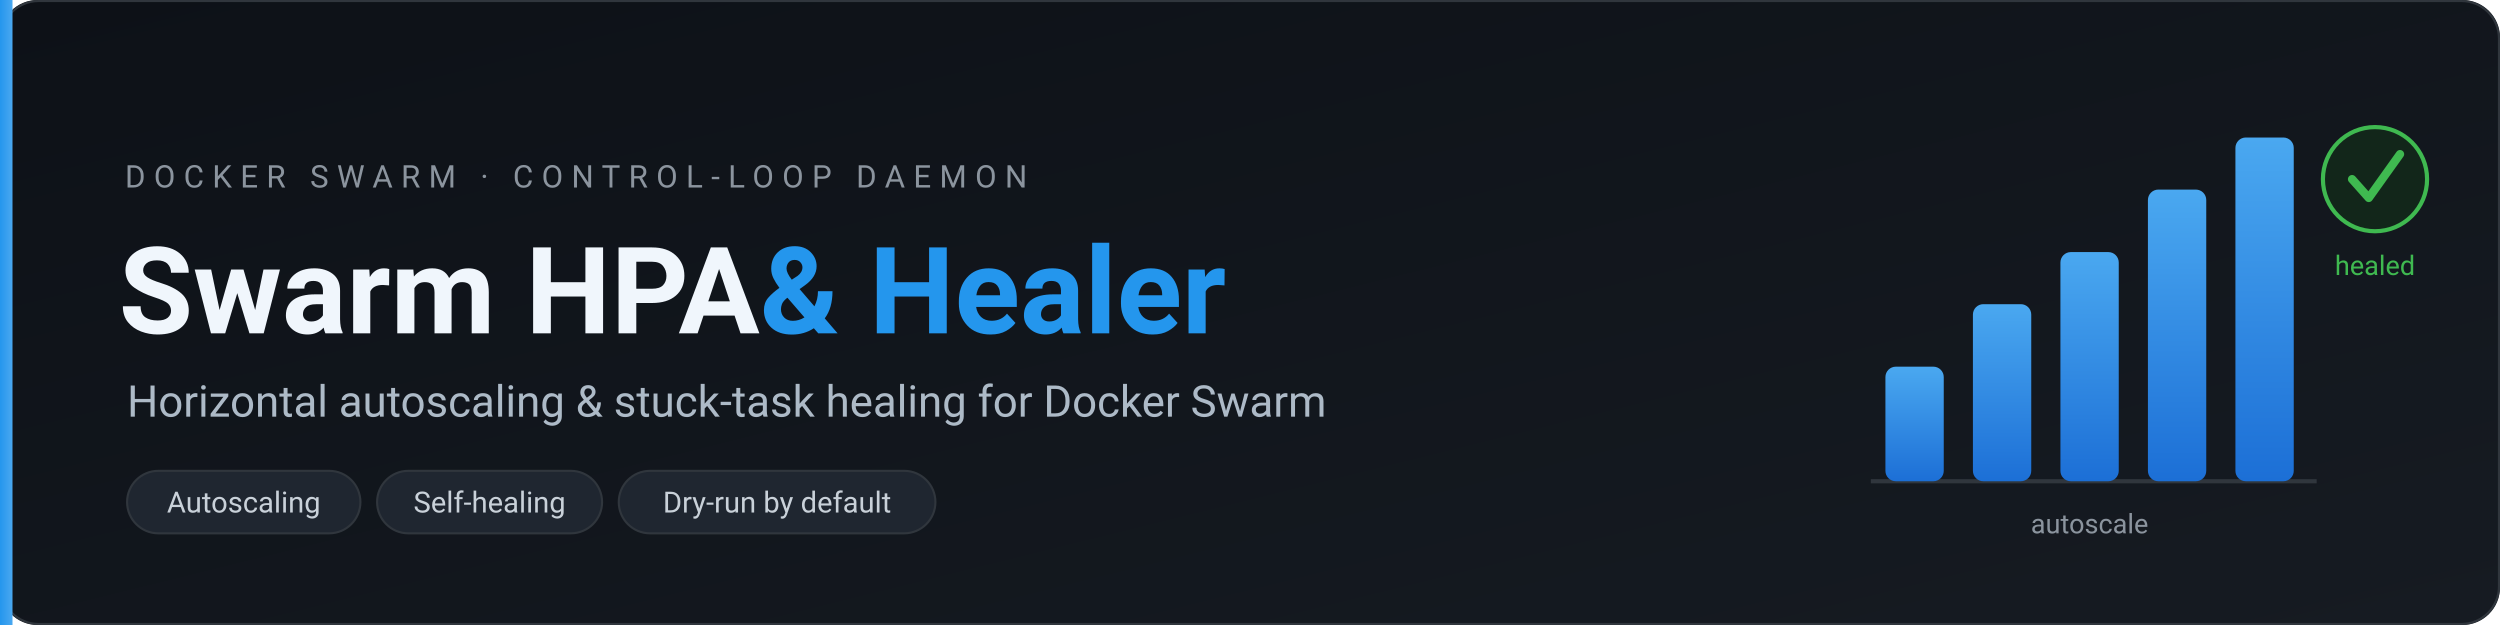
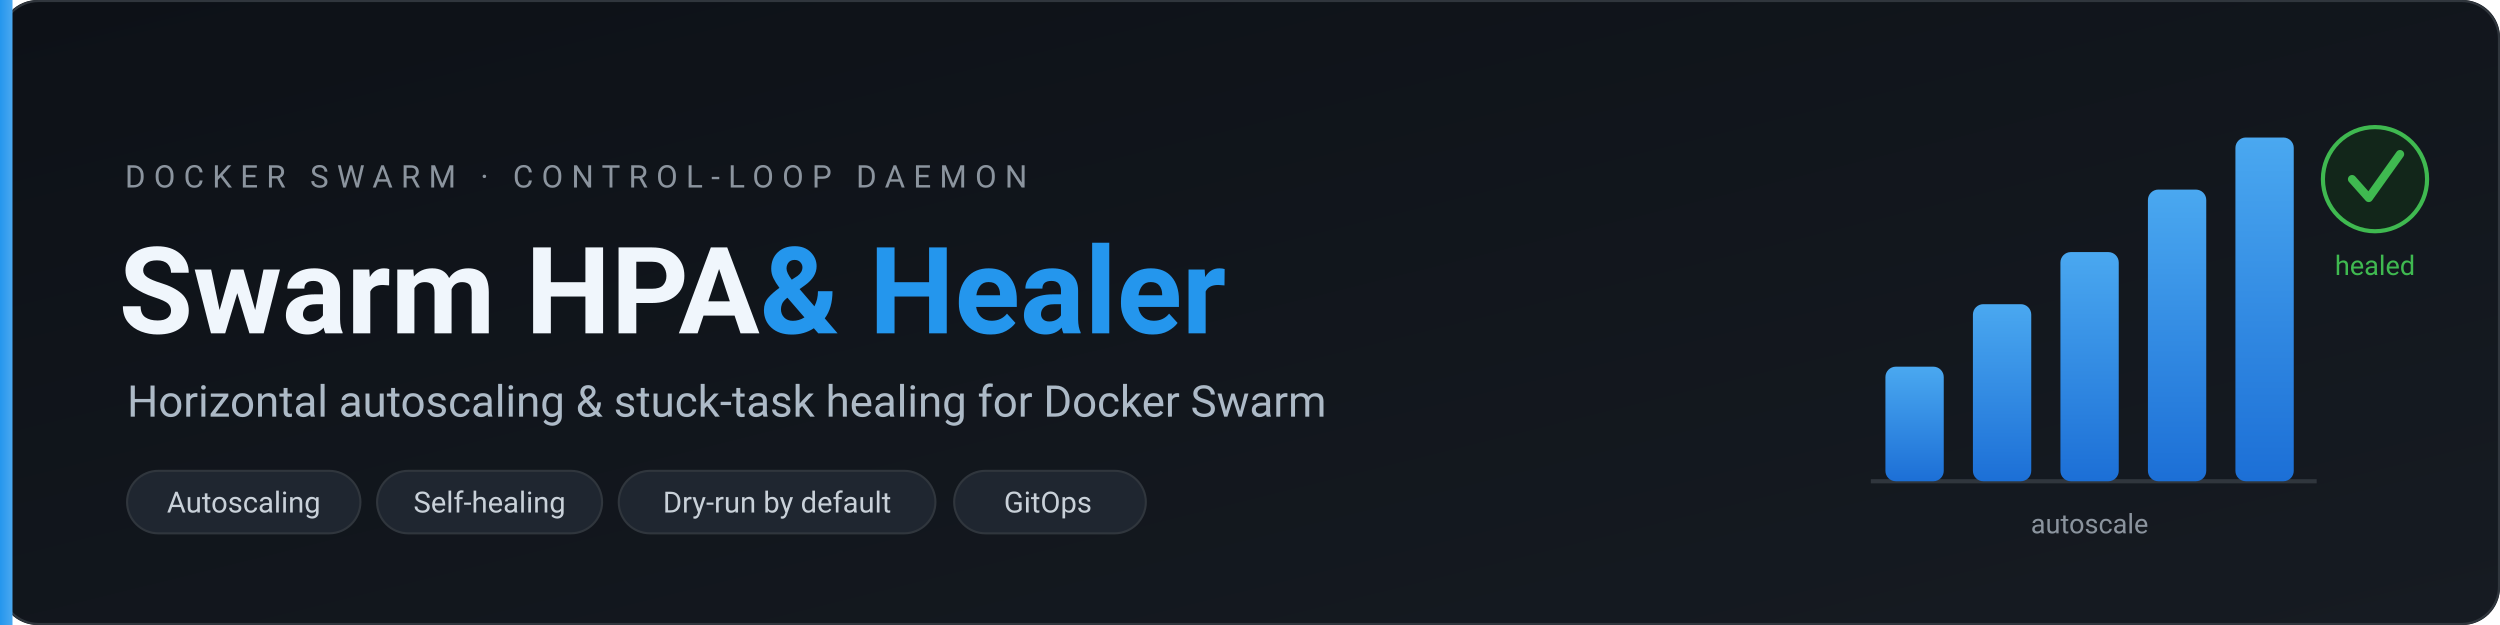
<svg xmlns="http://www.w3.org/2000/svg" width="1200" height="300" viewBox="0 0 1200 300" role="img" aria-label="Swarm HPA and Task Healer — horizontal autoscaling and stuck-task healing for Docker Swarm">
  <defs>
    <linearGradient id="bg" x1="0" y1="0" x2="1" y2="1">
      <stop offset="0" stop-color="#0d1117" />
      <stop offset="1" stop-color="#161b22" />
    </linearGradient>
    <linearGradient id="accent" x1="0" y1="0" x2="1" y2="0">
      <stop offset="0" stop-color="#2496ED" />
      <stop offset="1" stop-color="#4aa8f0" />
    </linearGradient>
    <linearGradient id="bar" x1="0" y1="1" x2="0" y2="0">
      <stop offset="0" stop-color="#1c6fd6" />
      <stop offset="1" stop-color="#4aa8f0" />
    </linearGradient>
  </defs>
  <rect width="1200" height="300" rx="18" fill="url(#bg)" />
  <rect x="0.5" y="0.5" width="1199" height="299" rx="18" fill="none" stroke="#30363d" />
  <rect x="0" y="0" width="6" height="300" fill="url(#accent)" />
  <text x="60" y="90" font-family="'Segoe UI', Roboto, Helvetica, Arial, sans-serif" font-size="15" letter-spacing="4" fill="#8b949e">DOCKER SWARM · CONTROL-LOOP DAEMON</text>
  <text x="57" y="160" font-family="'Segoe UI', Roboto, Helvetica, Arial, sans-serif" font-size="58" font-weight="700" fill="#f0f6fc">Swarm HPA<tspan fill="#2496ED"> &amp; Healer</tspan>
  </text>
  <text x="61" y="200" font-family="'Segoe UI', Roboto, Helvetica, Arial, sans-serif" font-size="21" fill="#adbac7">Horizontal autoscaling &amp; stuck-task healing for Docker Swarm</text>
  <g font-family="'Segoe UI', Roboto, Helvetica, Arial, sans-serif" font-size="14">
    <rect x="61" y="226" width="112" height="30" rx="15" fill="#1f2630" stroke="#30363d" />
    <text x="117" y="246" text-anchor="middle" fill="#c9d1d9">Autoscaling</text>
    <rect x="181" y="226" width="108" height="30" rx="15" fill="#1f2630" stroke="#30363d" />
    <text x="235" y="246" text-anchor="middle" fill="#c9d1d9">Self-healing</text>
    <rect x="297" y="226" width="152" height="30" rx="15" fill="#1f2630" stroke="#30363d" />
    <text x="373" y="246" text-anchor="middle" fill="#c9d1d9">Dry-run by default</text>
+     <rect x="458" y="226" width="92" height="30" rx="15" fill="#1f2630" stroke="#30363d" />
+     <text x="503" y="246" text-anchor="middle" fill="#c9d1d9">GitOps</text>
  </g>
  <g>
    <line x1="898" y1="231" x2="1112" y2="231" stroke="#30363d" stroke-width="2" />
    <rect x="905" y="176" width="28" height="55" rx="5" fill="url(#bar)" />
    <rect x="947" y="146" width="28" height="85" rx="5" fill="url(#bar)" />
    <rect x="989" y="121" width="28" height="110" rx="5" fill="url(#bar)" />
    <rect x="1031" y="91" width="28" height="140" rx="5" fill="url(#bar)" />
    <rect x="1073" y="66" width="28" height="165" rx="5" fill="url(#bar)" />
    <text x="1003" y="256" text-anchor="middle" font-family="'Segoe UI', Roboto, Helvetica, Arial, sans-serif" font-size="13" fill="#8b949e">autoscale</text>
    <circle cx="1140" cy="86" r="25" fill="#12261a" stroke="#3fb950" stroke-width="2" />
    <polyline points="1129,86 1137,95 1152,74" fill="none" stroke="#3fb950" stroke-width="4" stroke-linecap="round" stroke-linejoin="round" />
    <text x="1140" y="132" text-anchor="middle" font-family="'Segoe UI', Roboto, Helvetica, Arial, sans-serif" font-size="13" fill="#3fb950">healed</text>
  </g>
</svg>
